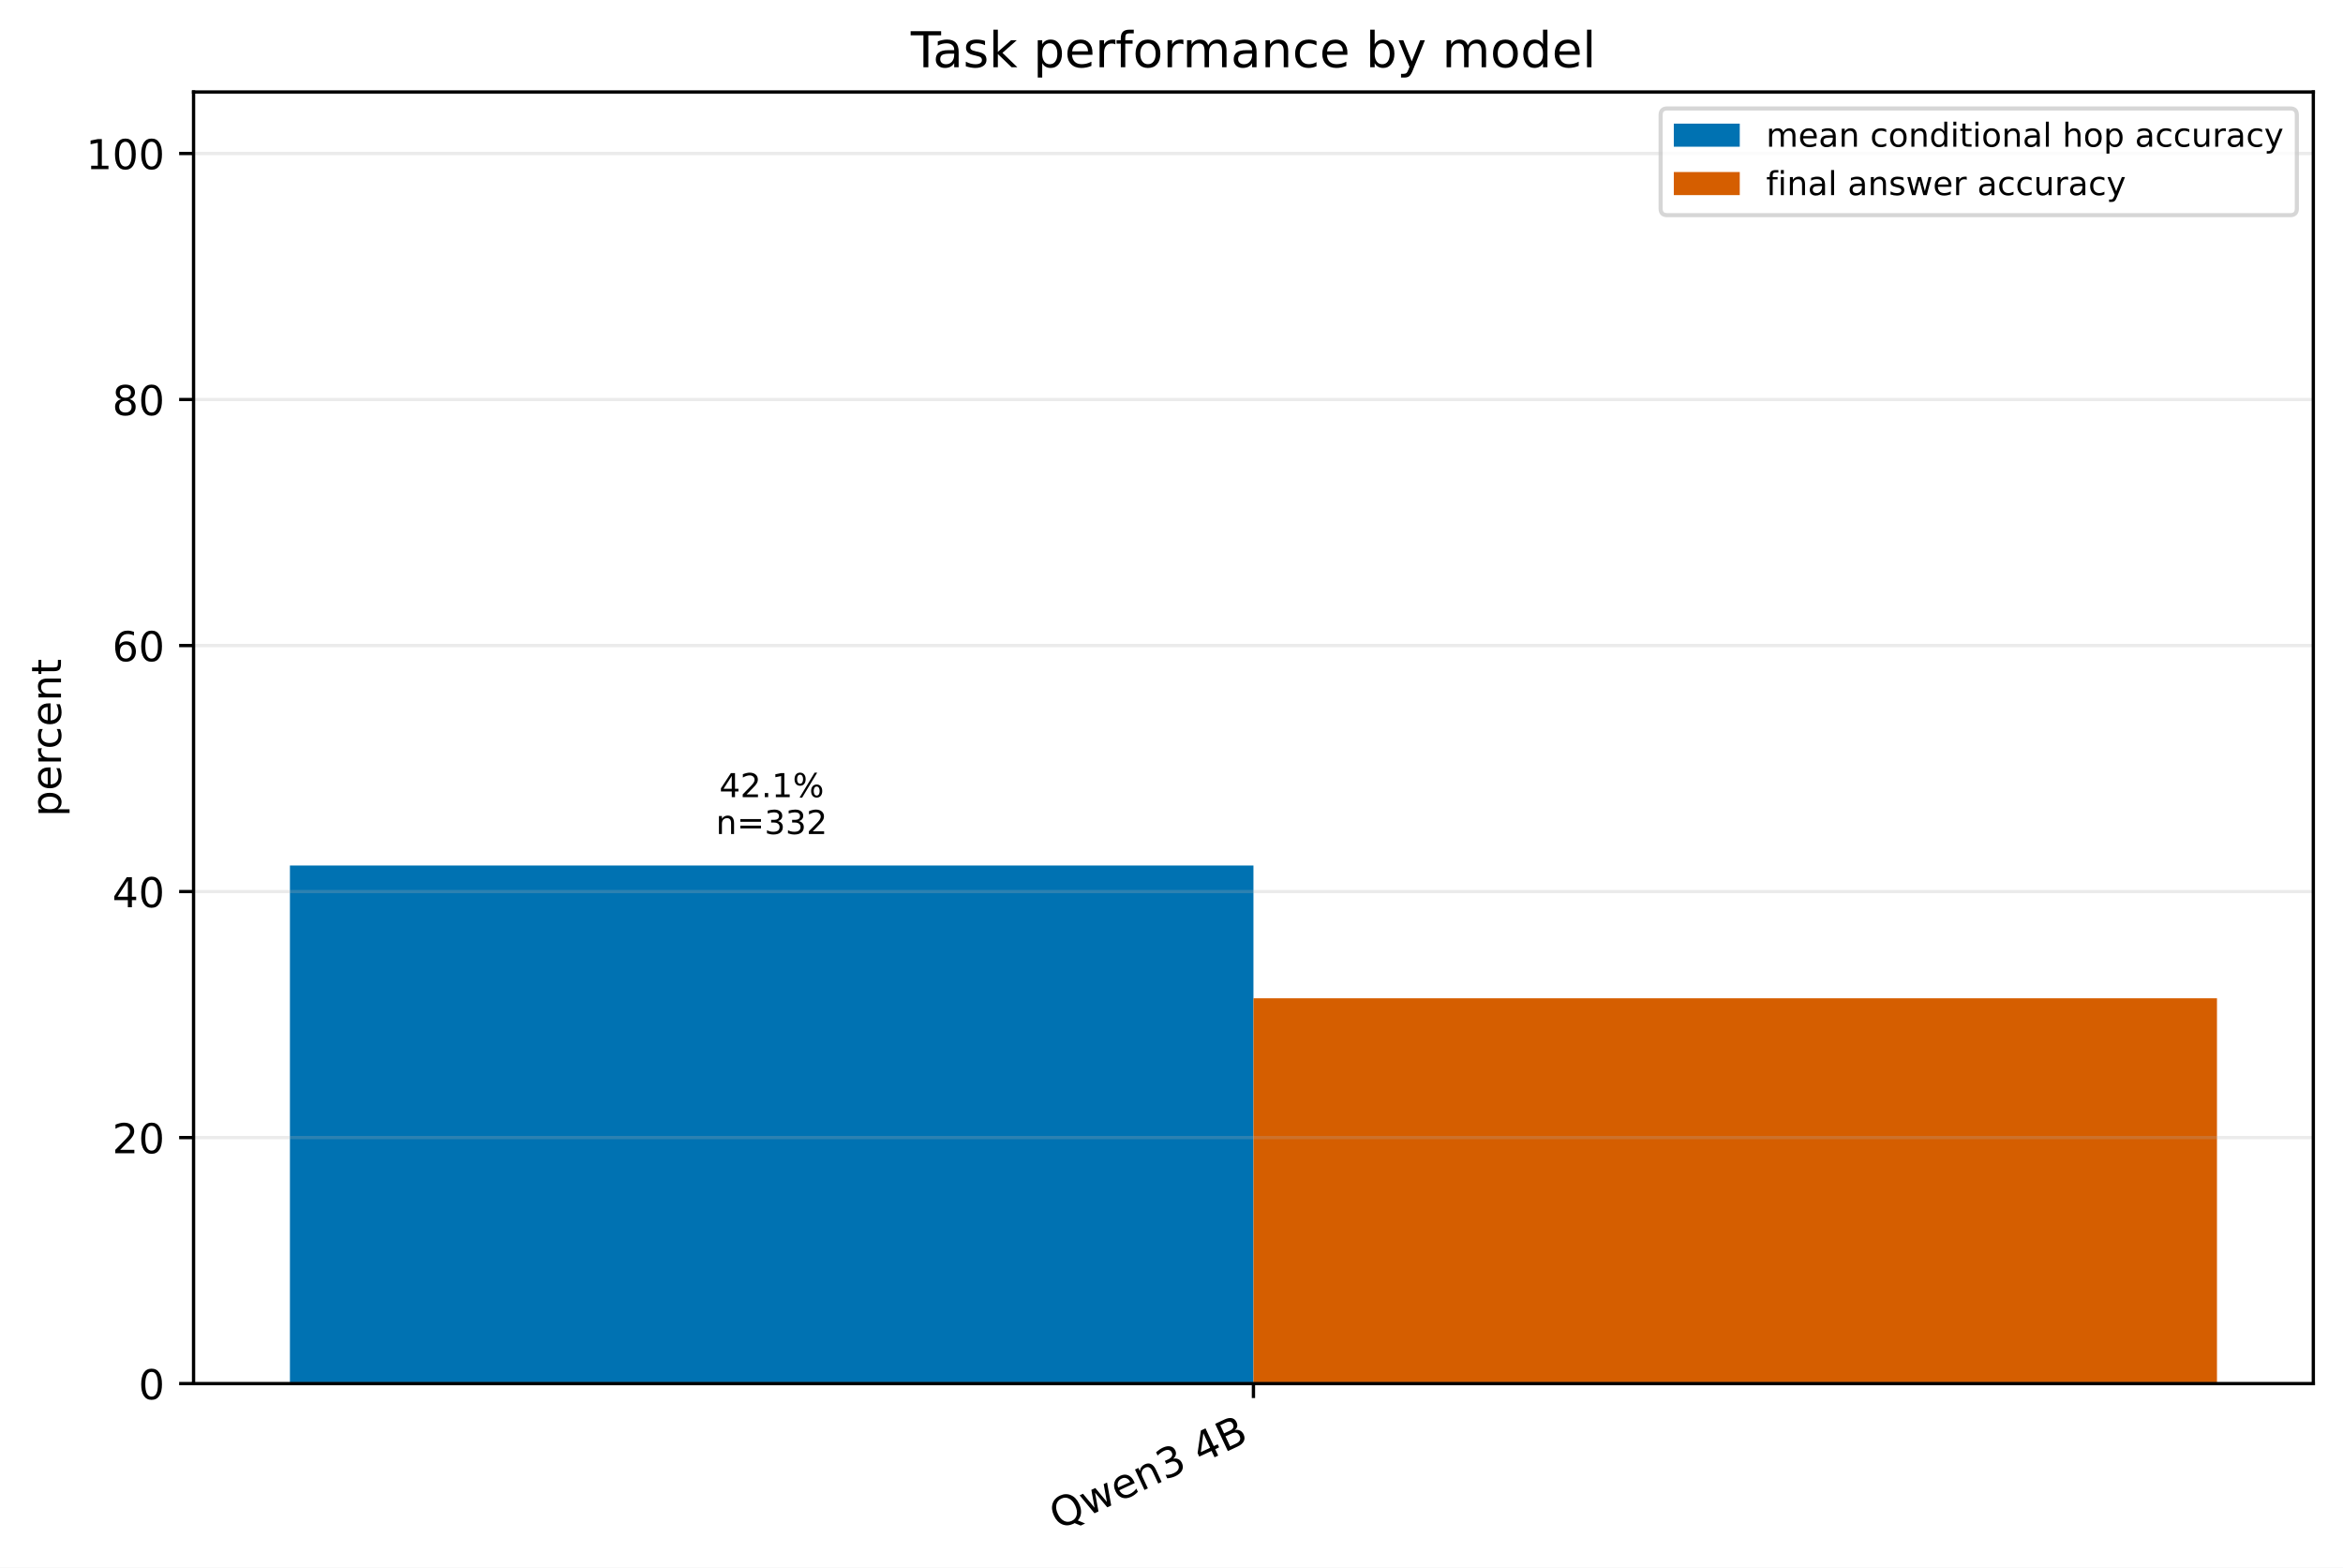
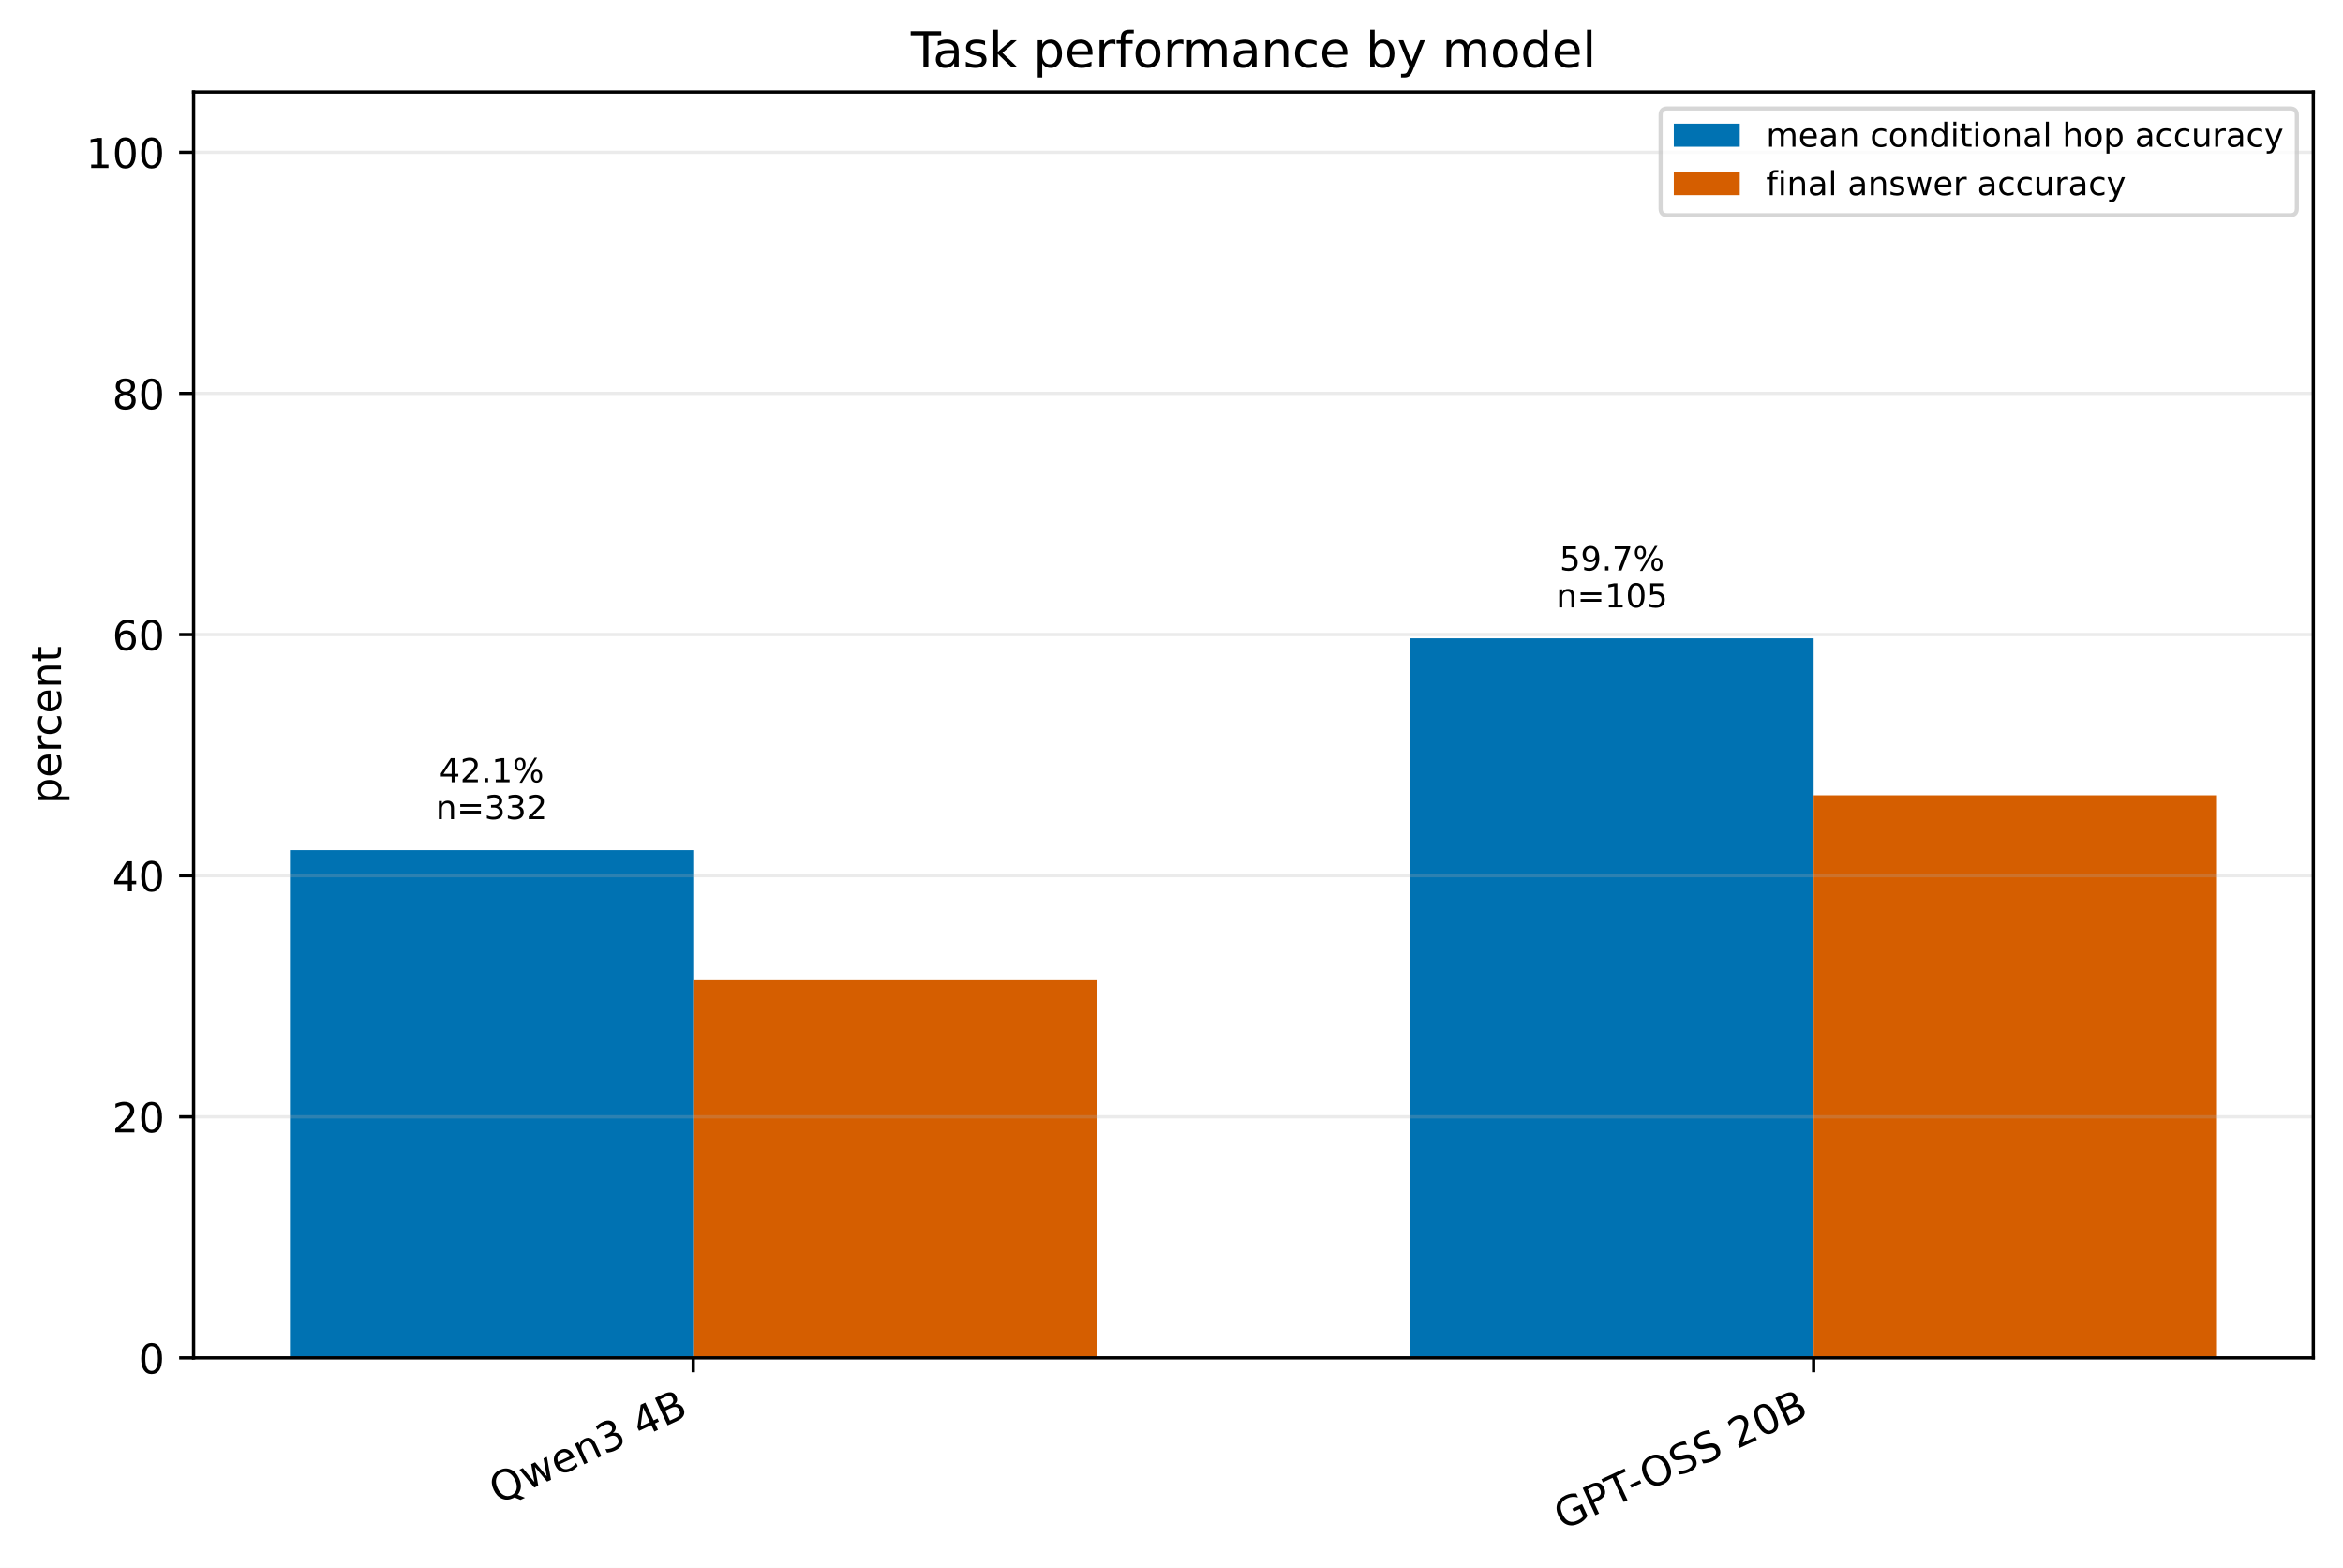
- <svg xmlns="http://www.w3.org/2000/svg" xmlns:xlink="http://www.w3.org/1999/xlink" width="568.496pt" height="380.352pt" viewBox="0 0 568.496 380.352" version="1.1">
+ <svg xmlns="http://www.w3.org/2000/svg" xmlns:xlink="http://www.w3.org/1999/xlink" width="568.496pt" height="380.405pt" viewBox="0 0 568.496 380.405" version="1.1">
  <defs>
    <style type="text/css">*{stroke-linejoin: round; stroke-linecap: butt}</style>
  </defs>
  <g id="figure_1">
    <g id="patch_1">
-       <path d="M 0 380.352 L 568.496 380.352 L 568.496 0 L 0 0 z " style="fill: #ffffff" />
+       <path d="M 0 380.405 L 568.496 380.405 L 568.496 0 L 0 0 z " style="fill: #ffffff" />
    </g>
    <g id="axes_1">
      <g id="patch_2">
-         <path d="M 46.966 335.698 L 561.296 335.698 L 561.296 22.318 L 46.966 22.318 z " style="fill: #ffffff" />
+         <path d="M 46.966 329.46 L 561.296 329.46 L 561.296 22.318 L 46.966 22.318 z " style="fill: #ffffff" />
      </g>
      <g id="patch_3">
-         <path d="M 70.344 335.698 L 304.131 335.698 L 304.131 209.995 L 70.344 209.995 z " clip-path="url(#p26abb37848)" style="fill: #0072b2" />
+         <path d="M 70.344 329.46 L 168.208 329.46 L 168.208 206.259 L 70.344 206.259 z " clip-path="url(#p0a9a7ec0e2)" style="fill: #0072b2" />
      </g>
      <g id="patch_4">
-         <path d="M 304.131 335.698 L 537.917 335.698 L 537.917 242.206 L 304.131 242.206 z " clip-path="url(#p26abb37848)" style="fill: #d55e00" />
+         <path d="M 342.189 329.46 L 440.053 329.46 L 440.053 154.879 L 342.189 154.879 z " clip-path="url(#p0a9a7ec0e2)" style="fill: #0072b2" />
+       </g>
+       <g id="patch_5">
+         <path d="M 168.208 329.46 L 266.072 329.46 L 266.072 237.829 L 168.208 237.829 z " clip-path="url(#p0a9a7ec0e2)" style="fill: #d55e00" />
+       </g>
+       <g id="patch_6">
+         <path d="M 440.053 329.46 L 537.917 329.46 L 537.917 192.953 L 440.053 192.953 z " clip-path="url(#p0a9a7ec0e2)" style="fill: #d55e00" />
      </g>
      <g id="matplotlib.axis_1">
        <g id="xtick_1">
          <g id="line2d_1">
            <defs>
-               <path id="m33ae399b8d" d="M 0 0 L 0 3.5 " style="stroke: #000000; stroke-width: 0.8" />
+               <path id="mbbe830b455" d="M 0 0 L 0 3.5 " style="stroke: #000000; stroke-width: 0.8" />
            </defs>
            <g>
-               <use xlink:href="#m33ae399b8d" x="304.131" y="335.698" style="stroke: #000000; stroke-width: 0.8" />
+               <use xlink:href="#mbbe830b455" x="168.208" y="329.46" style="stroke: #000000; stroke-width: 0.8" />
            </g>
          </g>
          <g id="text_1">
-             <g transform="translate(256.7539 371.2671) rotate(-25) scale(0.1 -0.1)">
+             <g transform="translate(120.8316 365.0293) rotate(-25) scale(0.1 -0.1)">
              <defs>
                <path id="DejaVuSans-51" d="M 2522 4238 Q 1834 4238 1429 3725 Q 1025 3213 1025 2328 Q 1025 1447 1429 934 Q 1834 422 2522 422 Q 3209 422 3611 934 Q 4013 1447 4013 2328 Q 4013 3213 3611 3725 Q 3209 4238 2522 4238 z M 3406 84 L 4238 -825 L 3475 -825 L 2784 -78 Q 2681 -84 2626 -87 Q 2572 -91 2522 -91 Q 1538 -91 948 567 Q 359 1225 359 2328 Q 359 3434 948 4092 Q 1538 4750 2522 4750 Q 3503 4750 4090 4092 Q 4678 3434 4678 2328 Q 4678 1516 4351 937 Q 4025 359 3406 84 z " transform="scale(0.015625)" />
                <path id="DejaVuSans-77" d="M 269 3500 L 844 3500 L 1563 769 L 2278 3500 L 2956 3500 L 3675 769 L 4391 3500 L 4966 3500 L 4050 0 L 3372 0 L 2619 2869 L 1863 0 L 1184 0 L 269 3500 z " transform="scale(0.015625)" />
                <path id="DejaVuSans-65" d="M 3597 1894 L 3597 1613 L 953 1613 Q 991 1019 1311 708 Q 1631 397 2203 397 Q 2534 397 2845 478 Q 3156 559 3463 722 L 3463 178 Q 3153 47 2828 -22 Q 2503 -91 2169 -91 Q 1331 -91 842 396 Q 353 884 353 1716 Q 353 2575 817 3079 Q 1281 3584 2069 3584 Q 2775 3584 3186 3129 Q 3597 2675 3597 1894 z M 3022 2063 Q 3016 2534 2758 2815 Q 2500 3097 2075 3097 Q 1594 3097 1305 2825 Q 1016 2553 972 2059 L 3022 2063 z " transform="scale(0.015625)" />
                <path id="DejaVuSans-6e" d="M 3513 2113 L 3513 0 L 2938 0 L 2938 2094 Q 2938 2591 2744 2837 Q 2550 3084 2163 3084 Q 1697 3084 1428 2787 Q 1159 2491 1159 1978 L 1159 0 L 581 0 L 581 3500 L 1159 3500 L 1159 2956 Q 1366 3272 1645 3428 Q 1925 3584 2291 3584 Q 2894 3584 3203 3211 Q 3513 2838 3513 2113 z " transform="scale(0.015625)" />
                <path id="DejaVuSans-33" d="M 2597 2516 Q 3050 2419 3304 2112 Q 3559 1806 3559 1356 Q 3559 666 3084 287 Q 2609 -91 1734 -91 Q 1441 -91 1130 -33 Q 819 25 488 141 L 488 750 Q 750 597 1062 519 Q 1375 441 1716 441 Q 2309 441 2620 675 Q 2931 909 2931 1356 Q 2931 1769 2642 2001 Q 2353 2234 1838 2234 L 1294 2234 L 1294 2753 L 1863 2753 Q 2328 2753 2575 2939 Q 2822 3125 2822 3475 Q 2822 3834 2567 4026 Q 2313 4219 1838 4219 Q 1578 4219 1281 4162 Q 984 4106 628 3988 L 628 4550 Q 988 4650 1302 4700 Q 1616 4750 1894 4750 Q 2613 4750 3031 4423 Q 3450 4097 3450 3541 Q 3450 3153 3228 2886 Q 3006 2619 2597 2516 z " transform="scale(0.015625)" />
                <path id="DejaVuSans-20" transform="scale(0.015625)" />
                <path id="DejaVuSans-34" d="M 2419 4116 L 825 1625 L 2419 1625 L 2419 4116 z M 2253 4666 L 3047 4666 L 3047 1625 L 3713 1625 L 3713 1100 L 3047 1100 L 3047 0 L 2419 0 L 2419 1100 L 313 1100 L 313 1709 L 2253 4666 z " transform="scale(0.015625)" />
                <path id="DejaVuSans-42" d="M 1259 2228 L 1259 519 L 2272 519 Q 2781 519 3026 730 Q 3272 941 3272 1375 Q 3272 1813 3026 2020 Q 2781 2228 2272 2228 L 1259 2228 z M 1259 4147 L 1259 2741 L 2194 2741 Q 2656 2741 2882 2914 Q 3109 3088 3109 3444 Q 3109 3797 2882 3972 Q 2656 4147 2194 4147 L 1259 4147 z M 628 4666 L 2241 4666 Q 2963 4666 3353 4366 Q 3744 4066 3744 3513 Q 3744 3084 3544 2831 Q 3344 2578 2956 2516 Q 3422 2416 3680 2098 Q 3938 1781 3938 1306 Q 3938 681 3513 340 Q 3088 0 2303 0 L 628 0 L 628 4666 z " transform="scale(0.015625)" />
              </defs>
              <use xlink:href="#DejaVuSans-51" />
              <use xlink:href="#DejaVuSans-77" transform="translate(78.71094 0)" />
              <use xlink:href="#DejaVuSans-65" transform="translate(160.498 0)" />
              <use xlink:href="#DejaVuSans-6e" transform="translate(222.0215 0)" />
              <use xlink:href="#DejaVuSans-33" transform="translate(285.4004 0)" />
              <use xlink:href="#DejaVuSans-20" transform="translate(349.0234 0)" />
              <use xlink:href="#DejaVuSans-34" transform="translate(380.8105 0)" />
              <use xlink:href="#DejaVuSans-42" transform="translate(444.4336 0)" />
            </g>
          </g>
        </g>
+         <g id="xtick_2">
+           <g id="line2d_2">
+             <g>
+               <use xlink:href="#mbbe830b455" x="440.053" y="329.46" style="stroke: #000000; stroke-width: 0.8" />
+             </g>
+           </g>
+           <g id="text_2">
+             <g transform="translate(379.1864 371.3197) rotate(-25) scale(0.1 -0.1)">
+               <defs>
+                 <path id="DejaVuSans-47" d="M 3809 666 L 3809 1919 L 2778 1919 L 2778 2438 L 4434 2438 L 4434 434 Q 4069 175 3628 42 Q 3188 -91 2688 -91 Q 1594 -91 976 548 Q 359 1188 359 2328 Q 359 3472 976 4111 Q 1594 4750 2688 4750 Q 3144 4750 3555 4637 Q 3966 4525 4313 4306 L 4313 3634 Q 3963 3931 3569 4081 Q 3175 4231 2741 4231 Q 1884 4231 1454 3753 Q 1025 3275 1025 2328 Q 1025 1384 1454 906 Q 1884 428 2741 428 Q 3075 428 3337 486 Q 3600 544 3809 666 z " transform="scale(0.015625)" />
+                 <path id="DejaVuSans-50" d="M 1259 4147 L 1259 2394 L 2053 2394 Q 2494 2394 2734 2622 Q 2975 2850 2975 3272 Q 2975 3691 2734 3919 Q 2494 4147 2053 4147 L 1259 4147 z M 628 4666 L 2053 4666 Q 2838 4666 3239 4311 Q 3641 3956 3641 3272 Q 3641 2581 3239 2228 Q 2838 1875 2053 1875 L 1259 1875 L 1259 0 L 628 0 L 628 4666 z " transform="scale(0.015625)" />
+                 <path id="DejaVuSans-54" d="M -19 4666 L 3928 4666 L 3928 4134 L 2272 4134 L 2272 0 L 1638 0 L 1638 4134 L -19 4134 L -19 4666 z " transform="scale(0.015625)" />
+                 <path id="DejaVuSans-2d" d="M 313 2009 L 1997 2009 L 1997 1497 L 313 1497 L 313 2009 z " transform="scale(0.015625)" />
+                 <path id="DejaVuSans-4f" d="M 2522 4238 Q 1834 4238 1429 3725 Q 1025 3213 1025 2328 Q 1025 1447 1429 934 Q 1834 422 2522 422 Q 3209 422 3611 934 Q 4013 1447 4013 2328 Q 4013 3213 3611 3725 Q 3209 4238 2522 4238 z M 2522 4750 Q 3503 4750 4090 4092 Q 4678 3434 4678 2328 Q 4678 1225 4090 567 Q 3503 -91 2522 -91 Q 1538 -91 948 565 Q 359 1222 359 2328 Q 359 3434 948 4092 Q 1538 4750 2522 4750 z " transform="scale(0.015625)" />
+                 <path id="DejaVuSans-53" d="M 3425 4513 L 3425 3897 Q 3066 4069 2747 4153 Q 2428 4238 2131 4238 Q 1616 4238 1336 4038 Q 1056 3838 1056 3469 Q 1056 3159 1242 3001 Q 1428 2844 1947 2747 L 2328 2669 Q 3034 2534 3370 2195 Q 3706 1856 3706 1288 Q 3706 609 3251 259 Q 2797 -91 1919 -91 Q 1588 -91 1214 -16 Q 841 59 441 206 L 441 856 Q 825 641 1194 531 Q 1563 422 1919 422 Q 2459 422 2753 634 Q 3047 847 3047 1241 Q 3047 1584 2836 1778 Q 2625 1972 2144 2069 L 1759 2144 Q 1053 2284 737 2584 Q 422 2884 422 3419 Q 422 4038 858 4394 Q 1294 4750 2059 4750 Q 2388 4750 2728 4690 Q 3069 4631 3425 4513 z " transform="scale(0.015625)" />
+                 <path id="DejaVuSans-32" d="M 1228 531 L 3431 531 L 3431 0 L 469 0 L 469 531 Q 828 903 1448 1529 Q 2069 2156 2228 2338 Q 2531 2678 2651 2914 Q 2772 3150 2772 3378 Q 2772 3750 2511 3984 Q 2250 4219 1831 4219 Q 1534 4219 1204 4116 Q 875 4013 500 3803 L 500 4441 Q 881 4594 1212 4672 Q 1544 4750 1819 4750 Q 2544 4750 2975 4387 Q 3406 4025 3406 3419 Q 3406 3131 3298 2873 Q 3191 2616 2906 2266 Q 2828 2175 2409 1742 Q 1991 1309 1228 531 z " transform="scale(0.015625)" />
+                 <path id="DejaVuSans-30" d="M 2034 4250 Q 1547 4250 1301 3770 Q 1056 3291 1056 2328 Q 1056 1369 1301 889 Q 1547 409 2034 409 Q 2525 409 2770 889 Q 3016 1369 3016 2328 Q 3016 3291 2770 3770 Q 2525 4250 2034 4250 z M 2034 4750 Q 2819 4750 3233 4129 Q 3647 3509 3647 2328 Q 3647 1150 3233 529 Q 2819 -91 2034 -91 Q 1250 -91 836 529 Q 422 1150 422 2328 Q 422 3509 836 4129 Q 1250 4750 2034 4750 z " transform="scale(0.015625)" />
+               </defs>
+               <use xlink:href="#DejaVuSans-47" />
+               <use xlink:href="#DejaVuSans-50" transform="translate(77.49023 0)" />
+               <use xlink:href="#DejaVuSans-54" transform="translate(137.793 0)" />
+               <use xlink:href="#DejaVuSans-2d" transform="translate(189.752 0)" />
+               <use xlink:href="#DejaVuSans-4f" transform="translate(228.5859 0)" />
+               <use xlink:href="#DejaVuSans-53" transform="translate(307.2969 0)" />
+               <use xlink:href="#DejaVuSans-53" transform="translate(370.7734 0)" />
+               <use xlink:href="#DejaVuSans-20" transform="translate(434.25 0)" />
+               <use xlink:href="#DejaVuSans-32" transform="translate(466.0371 0)" />
+               <use xlink:href="#DejaVuSans-30" transform="translate(529.6602 0)" />
+               <use xlink:href="#DejaVuSans-42" transform="translate(593.2832 0)" />
+             </g>
+           </g>
+         </g>
      </g>
      <g id="matplotlib.axis_2">
        <g id="ytick_1">
-           <g id="line2d_2">
-             <path d="M 46.966 335.698 L 561.296 335.698 " clip-path="url(#p26abb37848)" style="fill: none; stroke: #b0b0b0; stroke-opacity: 0.25; stroke-width: 0.8; stroke-linecap: square" />
-           </g>
          <g id="line2d_3">
+             <path d="M 46.966 329.46 L 561.296 329.46 " clip-path="url(#p0a9a7ec0e2)" style="fill: none; stroke: #b0b0b0; stroke-opacity: 0.25; stroke-width: 0.8; stroke-linecap: square" />
+           </g>
+           <g id="line2d_4">
            <defs>
-               <path id="mbc0a4aa71d" d="M 0 0 L -3.5 0 " style="stroke: #000000; stroke-width: 0.8" />
+               <path id="md7a318320f" d="M 0 0 L -3.5 0 " style="stroke: #000000; stroke-width: 0.8" />
            </defs>
            <g>
-               <use xlink:href="#mbc0a4aa71d" x="46.966" y="335.698" style="stroke: #000000; stroke-width: 0.8" />
-             </g>
-           </g>
-           <g id="text_2">
-             <g transform="translate(33.60312 339.4975) scale(0.1 -0.1)">
-               <defs>
-                 <path id="DejaVuSans-30" d="M 2034 4250 Q 1547 4250 1301 3770 Q 1056 3291 1056 2328 Q 1056 1369 1301 889 Q 1547 409 2034 409 Q 2525 409 2770 889 Q 3016 1369 3016 2328 Q 3016 3291 2770 3770 Q 2525 4250 2034 4250 z M 2034 4750 Q 2819 4750 3233 4129 Q 3647 3509 3647 2328 Q 3647 1150 3233 529 Q 2819 -91 2034 -91 Q 1250 -91 836 529 Q 422 1150 422 2328 Q 422 3509 836 4129 Q 1250 4750 2034 4750 z " transform="scale(0.015625)" />
-               </defs>
+               <use xlink:href="#md7a318320f" x="46.966" y="329.46" style="stroke: #000000; stroke-width: 0.8" />
+             </g>
+           </g>
+           <g id="text_3">
+             <g transform="translate(33.60312 333.2597) scale(0.1 -0.1)">
              <use xlink:href="#DejaVuSans-30" />
            </g>
          </g>
        </g>
        <g id="ytick_2">
-           <g id="line2d_4">
-             <path d="M 46.966 276.007 L 561.296 276.007 " clip-path="url(#p26abb37848)" style="fill: none; stroke: #b0b0b0; stroke-opacity: 0.25; stroke-width: 0.8; stroke-linecap: square" />
-           </g>
          <g id="line2d_5">
-             <g>
-               <use xlink:href="#mbc0a4aa71d" x="46.966" y="276.007" style="stroke: #000000; stroke-width: 0.8" />
-             </g>
-           </g>
-           <g id="text_3">
-             <g transform="translate(27.24063 279.8061) scale(0.1 -0.1)">
-               <defs>
-                 <path id="DejaVuSans-32" d="M 1228 531 L 3431 531 L 3431 0 L 469 0 L 469 531 Q 828 903 1448 1529 Q 2069 2156 2228 2338 Q 2531 2678 2651 2914 Q 2772 3150 2772 3378 Q 2772 3750 2511 3984 Q 2250 4219 1831 4219 Q 1534 4219 1204 4116 Q 875 4013 500 3803 L 500 4441 Q 881 4594 1212 4672 Q 1544 4750 1819 4750 Q 2544 4750 2975 4387 Q 3406 4025 3406 3419 Q 3406 3131 3298 2873 Q 3191 2616 2906 2266 Q 2828 2175 2409 1742 Q 1991 1309 1228 531 z " transform="scale(0.015625)" />
-               </defs>
+             <path d="M 46.966 270.957 L 561.296 270.957 " clip-path="url(#p0a9a7ec0e2)" style="fill: none; stroke: #b0b0b0; stroke-opacity: 0.25; stroke-width: 0.8; stroke-linecap: square" />
+           </g>
+           <g id="line2d_6">
+             <g>
+               <use xlink:href="#md7a318320f" x="46.966" y="270.957" style="stroke: #000000; stroke-width: 0.8" />
+             </g>
+           </g>
+           <g id="text_4">
+             <g transform="translate(27.24063 274.7564) scale(0.1 -0.1)">
              <use xlink:href="#DejaVuSans-32" />
              <use xlink:href="#DejaVuSans-30" transform="translate(63.62305 0)" />
            </g>
          </g>
        </g>
        <g id="ytick_3">
-           <g id="line2d_6">
-             <path d="M 46.966 216.315 L 561.296 216.315 " clip-path="url(#p26abb37848)" style="fill: none; stroke: #b0b0b0; stroke-opacity: 0.25; stroke-width: 0.8; stroke-linecap: square" />
-           </g>
          <g id="line2d_7">
-             <g>
-               <use xlink:href="#mbc0a4aa71d" x="46.966" y="216.315" style="stroke: #000000; stroke-width: 0.8" />
-             </g>
-           </g>
-           <g id="text_4">
-             <g transform="translate(27.24063 220.1146) scale(0.1 -0.1)">
+             <path d="M 46.966 212.454 L 561.296 212.454 " clip-path="url(#p0a9a7ec0e2)" style="fill: none; stroke: #b0b0b0; stroke-opacity: 0.25; stroke-width: 0.8; stroke-linecap: square" />
+           </g>
+           <g id="line2d_8">
+             <g>
+               <use xlink:href="#md7a318320f" x="46.966" y="212.454" style="stroke: #000000; stroke-width: 0.8" />
+             </g>
+           </g>
+           <g id="text_5">
+             <g transform="translate(27.24063 216.2531) scale(0.1 -0.1)">
              <use xlink:href="#DejaVuSans-34" />
              <use xlink:href="#DejaVuSans-30" transform="translate(63.62305 0)" />
            </g>
          </g>
        </g>
        <g id="ytick_4">
-           <g id="line2d_8">
-             <path d="M 46.966 156.624 L 561.296 156.624 " clip-path="url(#p26abb37848)" style="fill: none; stroke: #b0b0b0; stroke-opacity: 0.25; stroke-width: 0.8; stroke-linecap: square" />
-           </g>
          <g id="line2d_9">
-             <g>
-               <use xlink:href="#mbc0a4aa71d" x="46.966" y="156.624" style="stroke: #000000; stroke-width: 0.8" />
-             </g>
-           </g>
-           <g id="text_5">
-             <g transform="translate(27.24063 160.4231) scale(0.1 -0.1)">
+             <path d="M 46.966 153.951 L 561.296 153.951 " clip-path="url(#p0a9a7ec0e2)" style="fill: none; stroke: #b0b0b0; stroke-opacity: 0.25; stroke-width: 0.8; stroke-linecap: square" />
+           </g>
+           <g id="line2d_10">
+             <g>
+               <use xlink:href="#md7a318320f" x="46.966" y="153.951" style="stroke: #000000; stroke-width: 0.8" />
+             </g>
+           </g>
+           <g id="text_6">
+             <g transform="translate(27.24063 157.7498) scale(0.1 -0.1)">
              <defs>
                <path id="DejaVuSans-36" d="M 2113 2584 Q 1688 2584 1439 2293 Q 1191 2003 1191 1497 Q 1191 994 1439 701 Q 1688 409 2113 409 Q 2538 409 2786 701 Q 3034 994 3034 1497 Q 3034 2003 2786 2293 Q 2538 2584 2113 2584 z M 3366 4563 L 3366 3988 Q 3128 4100 2886 4159 Q 2644 4219 2406 4219 Q 1781 4219 1451 3797 Q 1122 3375 1075 2522 Q 1259 2794 1537 2939 Q 1816 3084 2150 3084 Q 2853 3084 3261 2657 Q 3669 2231 3669 1497 Q 3669 778 3244 343 Q 2819 -91 2113 -91 Q 1303 -91 875 529 Q 447 1150 447 2328 Q 447 3434 972 4092 Q 1497 4750 2381 4750 Q 2619 4750 2861 4703 Q 3103 4656 3366 4563 z " transform="scale(0.015625)" />
              </defs>
              <use xlink:href="#DejaVuSans-36" />
              <use xlink:href="#DejaVuSans-30" transform="translate(63.62305 0)" />
            </g>
          </g>
        </g>
        <g id="ytick_5">
-           <g id="line2d_10">
-             <path d="M 46.966 96.932 L 561.296 96.932 " clip-path="url(#p26abb37848)" style="fill: none; stroke: #b0b0b0; stroke-opacity: 0.25; stroke-width: 0.8; stroke-linecap: square" />
-           </g>
          <g id="line2d_11">
-             <g>
-               <use xlink:href="#mbc0a4aa71d" x="46.966" y="96.932" style="stroke: #000000; stroke-width: 0.8" />
-             </g>
-           </g>
-           <g id="text_6">
-             <g transform="translate(27.24063 100.7317) scale(0.1 -0.1)">
+             <path d="M 46.966 95.447 L 561.296 95.447 " clip-path="url(#p0a9a7ec0e2)" style="fill: none; stroke: #b0b0b0; stroke-opacity: 0.25; stroke-width: 0.8; stroke-linecap: square" />
+           </g>
+           <g id="line2d_12">
+             <g>
+               <use xlink:href="#md7a318320f" x="46.966" y="95.447" style="stroke: #000000; stroke-width: 0.8" />
+             </g>
+           </g>
+           <g id="text_7">
+             <g transform="translate(27.24063 99.24647) scale(0.1 -0.1)">
              <defs>
                <path id="DejaVuSans-38" d="M 2034 2216 Q 1584 2216 1326 1975 Q 1069 1734 1069 1313 Q 1069 891 1326 650 Q 1584 409 2034 409 Q 2484 409 2743 651 Q 3003 894 3003 1313 Q 3003 1734 2745 1975 Q 2488 2216 2034 2216 z M 1403 2484 Q 997 2584 770 2862 Q 544 3141 544 3541 Q 544 4100 942 4425 Q 1341 4750 2034 4750 Q 2731 4750 3128 4425 Q 3525 4100 3525 3541 Q 3525 3141 3298 2862 Q 3072 2584 2669 2484 Q 3125 2378 3379 2068 Q 3634 1759 3634 1313 Q 3634 634 3220 271 Q 2806 -91 2034 -91 Q 1263 -91 848 271 Q 434 634 434 1313 Q 434 1759 690 2068 Q 947 2378 1403 2484 z M 1172 3481 Q 1172 3119 1398 2916 Q 1625 2713 2034 2713 Q 2441 2713 2670 2916 Q 2900 3119 2900 3481 Q 2900 3844 2670 4047 Q 2441 4250 2034 4250 Q 1625 4250 1398 4047 Q 1172 3844 1172 3481 z " transform="scale(0.015625)" />
              </defs>
              <use xlink:href="#DejaVuSans-38" />
              <use xlink:href="#DejaVuSans-30" transform="translate(63.62305 0)" />
            </g>
          </g>
        </g>
        <g id="ytick_6">
-           <g id="line2d_12">
-             <path d="M 46.966 37.241 L 561.296 37.241 " clip-path="url(#p26abb37848)" style="fill: none; stroke: #b0b0b0; stroke-opacity: 0.25; stroke-width: 0.8; stroke-linecap: square" />
-           </g>
          <g id="line2d_13">
-             <g>
-               <use xlink:href="#mbc0a4aa71d" x="46.966" y="37.241" style="stroke: #000000; stroke-width: 0.8" />
-             </g>
-           </g>
-           <g id="text_7">
-             <g transform="translate(20.87813 41.04021) scale(0.1 -0.1)">
+             <path d="M 46.966 36.944 L 561.296 36.944 " clip-path="url(#p0a9a7ec0e2)" style="fill: none; stroke: #b0b0b0; stroke-opacity: 0.25; stroke-width: 0.8; stroke-linecap: square" />
+           </g>
+           <g id="line2d_14">
+             <g>
+               <use xlink:href="#md7a318320f" x="46.966" y="36.944" style="stroke: #000000; stroke-width: 0.8" />
+             </g>
+           </g>
+           <g id="text_8">
+             <g transform="translate(20.87813 40.74317) scale(0.1 -0.1)">
              <defs>
                <path id="DejaVuSans-31" d="M 794 531 L 1825 531 L 1825 4091 L 703 3866 L 703 4441 L 1819 4666 L 2450 4666 L 2450 531 L 3481 531 L 3481 0 L 794 0 L 794 531 z " transform="scale(0.015625)" />
              </defs>
              <use xlink:href="#DejaVuSans-31" />
              <use xlink:href="#DejaVuSans-30" transform="translate(63.62305 0)" />
              <use xlink:href="#DejaVuSans-30" transform="translate(127.2461 0)" />
            </g>
          </g>
        </g>
-         <g id="text_8">
-           <g transform="translate(14.79844 198.1566) rotate(-90) scale(0.1 -0.1)">
+         <g id="text_9">
+           <g transform="translate(14.79844 195.0377) rotate(-90) scale(0.1 -0.1)">
            <defs>
              <path id="DejaVuSans-70" d="M 1159 525 L 1159 -1331 L 581 -1331 L 581 3500 L 1159 3500 L 1159 2969 Q 1341 3281 1617 3432 Q 1894 3584 2278 3584 Q 2916 3584 3314 3078 Q 3713 2572 3713 1747 Q 3713 922 3314 415 Q 2916 -91 2278 -91 Q 1894 -91 1617 61 Q 1341 213 1159 525 z M 3116 1747 Q 3116 2381 2855 2742 Q 2594 3103 2138 3103 Q 1681 3103 1420 2742 Q 1159 2381 1159 1747 Q 1159 1113 1420 752 Q 1681 391 2138 391 Q 2594 391 2855 752 Q 3116 1113 3116 1747 z " transform="scale(0.015625)" />
              <path id="DejaVuSans-72" d="M 2631 2963 Q 2534 3019 2420 3045 Q 2306 3072 2169 3072 Q 1681 3072 1420 2755 Q 1159 2438 1159 1844 L 1159 0 L 581 0 L 581 3500 L 1159 3500 L 1159 2956 Q 1341 3275 1631 3429 Q 1922 3584 2338 3584 Q 2397 3584 2469 3576 Q 2541 3569 2628 3553 L 2631 2963 z " transform="scale(0.015625)" />
              <path id="DejaVuSans-63" d="M 3122 3366 L 3122 2828 Q 2878 2963 2633 3030 Q 2388 3097 2138 3097 Q 1578 3097 1268 2742 Q 959 2388 959 1747 Q 959 1106 1268 751 Q 1578 397 2138 397 Q 2388 397 2633 464 Q 2878 531 3122 666 L 3122 134 Q 2881 22 2623 -34 Q 2366 -91 2075 -91 Q 1284 -91 818 406 Q 353 903 353 1747 Q 353 2603 823 3093 Q 1294 3584 2113 3584 Q 2378 3584 2631 3529 Q 2884 3475 3122 3366 z " transform="scale(0.015625)" />
              <path id="DejaVuSans-74" d="M 1172 4494 L 1172 3500 L 2356 3500 L 2356 3053 L 1172 3053 L 1172 1153 Q 1172 725 1289 603 Q 1406 481 1766 481 L 2356 481 L 2356 0 L 1766 0 Q 1100 0 847 248 Q 594 497 594 1153 L 594 3053 L 172 3053 L 172 3500 L 594 3500 L 594 4494 L 1172 4494 z " transform="scale(0.015625)" />
            </defs>
            <use xlink:href="#DejaVuSans-70" />
            <use xlink:href="#DejaVuSans-65" transform="translate(63.47656 0)" />
            <use xlink:href="#DejaVuSans-72" transform="translate(125 0)" />
            <use xlink:href="#DejaVuSans-63" transform="translate(163.8633 0)" />
            <use xlink:href="#DejaVuSans-65" transform="translate(218.8438 0)" />
            <use xlink:href="#DejaVuSans-6e" transform="translate(280.3672 0)" />
            <use xlink:href="#DejaVuSans-74" transform="translate(343.7461 0)" />
          </g>
        </g>
      </g>
-       <g id="patch_5">
-         <path d="M 46.966 335.698 L 46.966 22.318 " style="fill: none; stroke: #000000; stroke-width: 0.8; stroke-linejoin: miter; stroke-linecap: square" />
-       </g>
-       <g id="patch_6">
-         <path d="M 561.296 335.698 L 561.296 22.318 " style="fill: none; stroke: #000000; stroke-width: 0.8; stroke-linejoin: miter; stroke-linecap: square" />
-       </g>
      <g id="patch_7">
-         <path d="M 46.966 335.698 L 561.296 335.698 " style="fill: none; stroke: #000000; stroke-width: 0.8; stroke-linejoin: miter; stroke-linecap: square" />
+         <path d="M 46.966 329.46 L 46.966 22.318 " style="fill: none; stroke: #000000; stroke-width: 0.8; stroke-linejoin: miter; stroke-linecap: square" />
      </g>
      <g id="patch_8">
+         <path d="M 561.296 329.46 L 561.296 22.318 " style="fill: none; stroke: #000000; stroke-width: 0.8; stroke-linejoin: miter; stroke-linecap: square" />
+       </g>
+       <g id="patch_9">
+         <path d="M 46.966 329.46 L 561.296 329.46 " style="fill: none; stroke: #000000; stroke-width: 0.8; stroke-linejoin: miter; stroke-linecap: square" />
+       </g>
+       <g id="patch_10">
        <path d="M 46.966 22.318 L 561.296 22.318 " style="fill: none; stroke: #000000; stroke-width: 0.8; stroke-linejoin: miter; stroke-linecap: square" />
      </g>
-       <g id="text_9">
-         <g transform="translate(174.5306 193.4036) scale(0.08 -0.08)">
+       <g id="text_10">
+         <g transform="translate(106.5694 189.7867) scale(0.08 -0.08)">
          <defs>
            <path id="DejaVuSans-2e" d="M 684 794 L 1344 794 L 1344 0 L 684 0 L 684 794 z " transform="scale(0.015625)" />
            <path id="DejaVuSans-25" d="M 4653 2053 Q 4381 2053 4226 1822 Q 4072 1591 4072 1178 Q 4072 772 4226 539 Q 4381 306 4653 306 Q 4919 306 5073 539 Q 5228 772 5228 1178 Q 5228 1588 5073 1820 Q 4919 2053 4653 2053 z M 4653 2450 Q 5147 2450 5437 2106 Q 5728 1763 5728 1178 Q 5728 594 5436 251 Q 5144 -91 4653 -91 Q 4153 -91 3862 251 Q 3572 594 3572 1178 Q 3572 1766 3864 2108 Q 4156 2450 4653 2450 z M 1428 4353 Q 1159 4353 1004 4120 Q 850 3888 850 3481 Q 850 3069 1003 2837 Q 1156 2606 1428 2606 Q 1700 2606 1854 2837 Q 2009 3069 2009 3481 Q 2009 3884 1853 4118 Q 1697 4353 1428 4353 z M 4250 4750 L 4750 4750 L 1831 -91 L 1331 -91 L 4250 4750 z M 1428 4750 Q 1922 4750 2215 4408 Q 2509 4066 2509 3481 Q 2509 2891 2217 2550 Q 1925 2209 1428 2209 Q 931 2209 642 2551 Q 353 2894 353 3481 Q 353 4063 643 4406 Q 934 4750 1428 4750 z " transform="scale(0.015625)" />
          </defs>
          <use xlink:href="#DejaVuSans-34" />
          <use xlink:href="#DejaVuSans-32" transform="translate(63.62305 0)" />
          <use xlink:href="#DejaVuSans-2e" transform="translate(127.2461 0)" />
          <use xlink:href="#DejaVuSans-31" transform="translate(159.0332 0)" />
          <use xlink:href="#DejaVuSans-25" transform="translate(222.6562 0)" />
        </g>
-         <g transform="translate(173.7156 202.3619) scale(0.08 -0.08)">
+         <g transform="translate(105.7544 198.745) scale(0.08 -0.08)">
          <defs>
            <path id="DejaVuSans-3d" d="M 678 2906 L 4684 2906 L 4684 2381 L 678 2381 L 678 2906 z M 678 1631 L 4684 1631 L 4684 1100 L 678 1100 L 678 1631 z " transform="scale(0.015625)" />
          </defs>
          <use xlink:href="#DejaVuSans-6e" />
          <use xlink:href="#DejaVuSans-3d" transform="translate(63.37891 0)" />
          <use xlink:href="#DejaVuSans-33" transform="translate(147.168 0)" />
          <use xlink:href="#DejaVuSans-33" transform="translate(210.791 0)" />
          <use xlink:href="#DejaVuSans-32" transform="translate(274.4141 0)" />
        </g>
      </g>
-       <g id="text_10">
+       <g id="text_11">
+         <g transform="translate(378.414 138.4068) scale(0.08 -0.08)">
+           <defs>
+             <path id="DejaVuSans-35" d="M 691 4666 L 3169 4666 L 3169 4134 L 1269 4134 L 1269 2991 Q 1406 3038 1543 3061 Q 1681 3084 1819 3084 Q 2600 3084 3056 2656 Q 3513 2228 3513 1497 Q 3513 744 3044 326 Q 2575 -91 1722 -91 Q 1428 -91 1123 -41 Q 819 9 494 109 L 494 744 Q 775 591 1075 516 Q 1375 441 1709 441 Q 2250 441 2565 725 Q 2881 1009 2881 1497 Q 2881 1984 2565 2268 Q 2250 2553 1709 2553 Q 1456 2553 1204 2497 Q 953 2441 691 2322 L 691 4666 z " transform="scale(0.015625)" />
+             <path id="DejaVuSans-39" d="M 703 97 L 703 672 Q 941 559 1184 500 Q 1428 441 1663 441 Q 2288 441 2617 861 Q 2947 1281 2994 2138 Q 2813 1869 2534 1725 Q 2256 1581 1919 1581 Q 1219 1581 811 2004 Q 403 2428 403 3163 Q 403 3881 828 4315 Q 1253 4750 1959 4750 Q 2769 4750 3195 4129 Q 3622 3509 3622 2328 Q 3622 1225 3098 567 Q 2575 -91 1691 -91 Q 1453 -91 1209 -44 Q 966 3 703 97 z M 1959 2075 Q 2384 2075 2632 2365 Q 2881 2656 2881 3163 Q 2881 3666 2632 3958 Q 2384 4250 1959 4250 Q 1534 4250 1286 3958 Q 1038 3666 1038 3163 Q 1038 2656 1286 2365 Q 1534 2075 1959 2075 z " transform="scale(0.015625)" />
+             <path id="DejaVuSans-37" d="M 525 4666 L 3525 4666 L 3525 4397 L 1831 0 L 1172 0 L 2766 4134 L 525 4134 L 525 4666 z " transform="scale(0.015625)" />
+           </defs>
+           <use xlink:href="#DejaVuSans-35" />
+           <use xlink:href="#DejaVuSans-39" transform="translate(63.62305 0)" />
+           <use xlink:href="#DejaVuSans-2e" transform="translate(127.2461 0)" />
+           <use xlink:href="#DejaVuSans-37" transform="translate(159.0332 0)" />
+           <use xlink:href="#DejaVuSans-25" transform="translate(222.6562 0)" />
+         </g>
+         <g transform="translate(377.599 147.3651) scale(0.08 -0.08)">
+           <use xlink:href="#DejaVuSans-6e" />
+           <use xlink:href="#DejaVuSans-3d" transform="translate(63.37891 0)" />
+           <use xlink:href="#DejaVuSans-31" transform="translate(147.168 0)" />
+           <use xlink:href="#DejaVuSans-30" transform="translate(210.791 0)" />
+           <use xlink:href="#DejaVuSans-35" transform="translate(274.4141 0)" />
+         </g>
+       </g>
+       <g id="text_12">
        <g transform="translate(220.9875 16.31812) scale(0.12 -0.12)">
          <defs>
-             <path id="DejaVuSans-54" d="M -19 4666 L 3928 4666 L 3928 4134 L 2272 4134 L 2272 0 L 1638 0 L 1638 4134 L -19 4134 L -19 4666 z " transform="scale(0.015625)" />
            <path id="DejaVuSans-61" d="M 2194 1759 Q 1497 1759 1228 1600 Q 959 1441 959 1056 Q 959 750 1161 570 Q 1363 391 1709 391 Q 2188 391 2477 730 Q 2766 1069 2766 1631 L 2766 1759 L 2194 1759 z M 3341 1997 L 3341 0 L 2766 0 L 2766 531 Q 2569 213 2275 61 Q 1981 -91 1556 -91 Q 1019 -91 701 211 Q 384 513 384 1019 Q 384 1609 779 1909 Q 1175 2209 1959 2209 L 2766 2209 L 2766 2266 Q 2766 2663 2505 2880 Q 2244 3097 1772 3097 Q 1472 3097 1187 3025 Q 903 2953 641 2809 L 641 3341 Q 956 3463 1253 3523 Q 1550 3584 1831 3584 Q 2591 3584 2966 3190 Q 3341 2797 3341 1997 z " transform="scale(0.015625)" />
            <path id="DejaVuSans-73" d="M 2834 3397 L 2834 2853 Q 2591 2978 2328 3040 Q 2066 3103 1784 3103 Q 1356 3103 1142 2972 Q 928 2841 928 2578 Q 928 2378 1081 2264 Q 1234 2150 1697 2047 L 1894 2003 Q 2506 1872 2764 1633 Q 3022 1394 3022 966 Q 3022 478 2636 193 Q 2250 -91 1575 -91 Q 1294 -91 989 -36 Q 684 19 347 128 L 347 722 Q 666 556 975 473 Q 1284 391 1588 391 Q 1994 391 2212 530 Q 2431 669 2431 922 Q 2431 1156 2273 1281 Q 2116 1406 1581 1522 L 1381 1569 Q 847 1681 609 1914 Q 372 2147 372 2553 Q 372 3047 722 3315 Q 1072 3584 1716 3584 Q 2034 3584 2315 3537 Q 2597 3491 2834 3397 z " transform="scale(0.015625)" />
            <path id="DejaVuSans-6b" d="M 581 4863 L 1159 4863 L 1159 1991 L 2875 3500 L 3609 3500 L 1753 1863 L 3688 0 L 2938 0 L 1159 1709 L 1159 0 L 581 0 L 581 4863 z " transform="scale(0.015625)" />
            <path id="DejaVuSans-66" d="M 2375 4863 L 2375 4384 L 1825 4384 Q 1516 4384 1395 4259 Q 1275 4134 1275 3809 L 1275 3500 L 2222 3500 L 2222 3053 L 1275 3053 L 1275 0 L 697 0 L 697 3053 L 147 3053 L 147 3500 L 697 3500 L 697 3744 Q 697 4328 969 4595 Q 1241 4863 1831 4863 L 2375 4863 z " transform="scale(0.015625)" />
            <path id="DejaVuSans-6f" d="M 1959 3097 Q 1497 3097 1228 2736 Q 959 2375 959 1747 Q 959 1119 1226 758 Q 1494 397 1959 397 Q 2419 397 2687 759 Q 2956 1122 2956 1747 Q 2956 2369 2687 2733 Q 2419 3097 1959 3097 z M 1959 3584 Q 2709 3584 3137 3096 Q 3566 2609 3566 1747 Q 3566 888 3137 398 Q 2709 -91 1959 -91 Q 1206 -91 779 398 Q 353 888 353 1747 Q 353 2609 779 3096 Q 1206 3584 1959 3584 z " transform="scale(0.015625)" />
            <path id="DejaVuSans-6d" d="M 3328 2828 Q 3544 3216 3844 3400 Q 4144 3584 4550 3584 Q 5097 3584 5394 3201 Q 5691 2819 5691 2113 L 5691 0 L 5113 0 L 5113 2094 Q 5113 2597 4934 2840 Q 4756 3084 4391 3084 Q 3944 3084 3684 2787 Q 3425 2491 3425 1978 L 3425 0 L 2847 0 L 2847 2094 Q 2847 2600 2669 2842 Q 2491 3084 2119 3084 Q 1678 3084 1418 2786 Q 1159 2488 1159 1978 L 1159 0 L 581 0 L 581 3500 L 1159 3500 L 1159 2956 Q 1356 3278 1631 3431 Q 1906 3584 2284 3584 Q 2666 3584 2933 3390 Q 3200 3197 3328 2828 z " transform="scale(0.015625)" />
            <path id="DejaVuSans-62" d="M 3116 1747 Q 3116 2381 2855 2742 Q 2594 3103 2138 3103 Q 1681 3103 1420 2742 Q 1159 2381 1159 1747 Q 1159 1113 1420 752 Q 1681 391 2138 391 Q 2594 391 2855 752 Q 3116 1113 3116 1747 z M 1159 2969 Q 1341 3281 1617 3432 Q 1894 3584 2278 3584 Q 2916 3584 3314 3078 Q 3713 2572 3713 1747 Q 3713 922 3314 415 Q 2916 -91 2278 -91 Q 1894 -91 1617 61 Q 1341 213 1159 525 L 1159 0 L 581 0 L 581 4863 L 1159 4863 L 1159 2969 z " transform="scale(0.015625)" />
            <path id="DejaVuSans-79" d="M 2059 -325 Q 1816 -950 1584 -1140 Q 1353 -1331 966 -1331 L 506 -1331 L 506 -850 L 844 -850 Q 1081 -850 1212 -737 Q 1344 -625 1503 -206 L 1606 56 L 191 3500 L 800 3500 L 1894 763 L 2988 3500 L 3597 3500 L 2059 -325 z " transform="scale(0.015625)" />
            <path id="DejaVuSans-64" d="M 2906 2969 L 2906 4863 L 3481 4863 L 3481 0 L 2906 0 L 2906 525 Q 2725 213 2448 61 Q 2172 -91 1784 -91 Q 1150 -91 751 415 Q 353 922 353 1747 Q 353 2572 751 3078 Q 1150 3584 1784 3584 Q 2172 3584 2448 3432 Q 2725 3281 2906 2969 z M 947 1747 Q 947 1113 1208 752 Q 1469 391 1925 391 Q 2381 391 2643 752 Q 2906 1113 2906 1747 Q 2906 2381 2643 2742 Q 2381 3103 1925 3103 Q 1469 3103 1208 2742 Q 947 2381 947 1747 z " transform="scale(0.015625)" />
            <path id="DejaVuSans-6c" d="M 603 4863 L 1178 4863 L 1178 0 L 603 0 L 603 4863 z " transform="scale(0.015625)" />
          </defs>
          <use xlink:href="#DejaVuSans-54" />
          <use xlink:href="#DejaVuSans-61" transform="translate(44.58398 0)" />
          <use xlink:href="#DejaVuSans-73" transform="translate(105.8633 0)" />
          <use xlink:href="#DejaVuSans-6b" transform="translate(157.9629 0)" />
          <use xlink:href="#DejaVuSans-20" transform="translate(215.873 0)" />
          <use xlink:href="#DejaVuSans-70" transform="translate(247.6602 0)" />
          <use xlink:href="#DejaVuSans-65" transform="translate(311.1367 0)" />
          <use xlink:href="#DejaVuSans-72" transform="translate(372.6602 0)" />
          <use xlink:href="#DejaVuSans-66" transform="translate(413.7734 0)" />
          <use xlink:href="#DejaVuSans-6f" transform="translate(448.9785 0)" />
          <use xlink:href="#DejaVuSans-72" transform="translate(510.1602 0)" />
          <use xlink:href="#DejaVuSans-6d" transform="translate(549.5234 0)" />
          <use xlink:href="#DejaVuSans-61" transform="translate(646.9355 0)" />
          <use xlink:href="#DejaVuSans-6e" transform="translate(708.2148 0)" />
          <use xlink:href="#DejaVuSans-63" transform="translate(771.5938 0)" />
          <use xlink:href="#DejaVuSans-65" transform="translate(826.5742 0)" />
          <use xlink:href="#DejaVuSans-20" transform="translate(888.0977 0)" />
          <use xlink:href="#DejaVuSans-62" transform="translate(919.8848 0)" />
          <use xlink:href="#DejaVuSans-79" transform="translate(983.3613 0)" />
          <use xlink:href="#DejaVuSans-20" transform="translate(1042.541 0)" />
          <use xlink:href="#DejaVuSans-6d" transform="translate(1074.328 0)" />
          <use xlink:href="#DejaVuSans-6f" transform="translate(1171.74 0)" />
          <use xlink:href="#DejaVuSans-64" transform="translate(1232.922 0)" />
          <use xlink:href="#DejaVuSans-65" transform="translate(1296.398 0)" />
          <use xlink:href="#DejaVuSans-6c" transform="translate(1357.922 0)" />
        </g>
      </g>
      <g id="legend_1">
-         <g id="patch_9">
+         <g id="patch_11">
          <path d="M 404.528 52.203 L 555.696 52.203 Q 557.296 52.203 557.296 50.603 L 557.296 27.918 Q 557.296 26.318 555.696 26.318 L 404.528 26.318 Q 402.928 26.318 402.928 27.918 L 402.928 50.603 Q 402.928 52.203 404.528 52.203 z " style="fill: #ffffff; opacity: 0.8; stroke: #cccccc; stroke-linejoin: miter" />
        </g>
-         <g id="patch_10">
+         <g id="patch_12">
          <path d="M 406.128 35.597 L 422.128 35.597 L 422.128 29.997 L 406.128 29.997 z " style="fill: #0072b2" />
        </g>
-         <g id="text_11">
+         <g id="text_13">
          <g transform="translate(428.5281 35.59687) scale(0.08 -0.08)">
            <defs>
              <path id="DejaVuSans-69" d="M 603 3500 L 1178 3500 L 1178 0 L 603 0 L 603 3500 z M 603 4863 L 1178 4863 L 1178 4134 L 603 4134 L 603 4863 z " transform="scale(0.015625)" />
              <path id="DejaVuSans-68" d="M 3513 2113 L 3513 0 L 2938 0 L 2938 2094 Q 2938 2591 2744 2837 Q 2550 3084 2163 3084 Q 1697 3084 1428 2787 Q 1159 2491 1159 1978 L 1159 0 L 581 0 L 581 4863 L 1159 4863 L 1159 2956 Q 1366 3272 1645 3428 Q 1925 3584 2291 3584 Q 2894 3584 3203 3211 Q 3513 2838 3513 2113 z " transform="scale(0.015625)" />
              <path id="DejaVuSans-75" d="M 544 1381 L 544 3500 L 1119 3500 L 1119 1403 Q 1119 906 1312 657 Q 1506 409 1894 409 Q 2359 409 2629 706 Q 2900 1003 2900 1516 L 2900 3500 L 3475 3500 L 3475 0 L 2900 0 L 2900 538 Q 2691 219 2414 64 Q 2138 -91 1772 -91 Q 1169 -91 856 284 Q 544 659 544 1381 z M 1991 3584 L 1991 3584 z " transform="scale(0.015625)" />
            </defs>
            <use xlink:href="#DejaVuSans-6d" />
            <use xlink:href="#DejaVuSans-65" transform="translate(97.41211 0)" />
            <use xlink:href="#DejaVuSans-61" transform="translate(158.9355 0)" />
            <use xlink:href="#DejaVuSans-6e" transform="translate(220.2148 0)" />
            <use xlink:href="#DejaVuSans-20" transform="translate(283.5938 0)" />
            <use xlink:href="#DejaVuSans-63" transform="translate(315.3809 0)" />
            <use xlink:href="#DejaVuSans-6f" transform="translate(370.3613 0)" />
            <use xlink:href="#DejaVuSans-6e" transform="translate(431.543 0)" />
            <use xlink:href="#DejaVuSans-64" transform="translate(494.9219 0)" />
            <use xlink:href="#DejaVuSans-69" transform="translate(558.3984 0)" />
            <use xlink:href="#DejaVuSans-74" transform="translate(586.1816 0)" />
            <use xlink:href="#DejaVuSans-69" transform="translate(625.3906 0)" />
            <use xlink:href="#DejaVuSans-6f" transform="translate(653.1738 0)" />
            <use xlink:href="#DejaVuSans-6e" transform="translate(714.3555 0)" />
            <use xlink:href="#DejaVuSans-61" transform="translate(777.7344 0)" />
            <use xlink:href="#DejaVuSans-6c" transform="translate(839.0137 0)" />
            <use xlink:href="#DejaVuSans-20" transform="translate(866.7969 0)" />
            <use xlink:href="#DejaVuSans-68" transform="translate(898.584 0)" />
            <use xlink:href="#DejaVuSans-6f" transform="translate(961.9629 0)" />
            <use xlink:href="#DejaVuSans-70" transform="translate(1023.145 0)" />
            <use xlink:href="#DejaVuSans-20" transform="translate(1086.621 0)" />
            <use xlink:href="#DejaVuSans-61" transform="translate(1118.408 0)" />
            <use xlink:href="#DejaVuSans-63" transform="translate(1179.688 0)" />
            <use xlink:href="#DejaVuSans-63" transform="translate(1234.668 0)" />
            <use xlink:href="#DejaVuSans-75" transform="translate(1289.648 0)" />
            <use xlink:href="#DejaVuSans-72" transform="translate(1353.027 0)" />
            <use xlink:href="#DejaVuSans-61" transform="translate(1394.141 0)" />
            <use xlink:href="#DejaVuSans-63" transform="translate(1455.42 0)" />
            <use xlink:href="#DejaVuSans-79" transform="translate(1510.4 0)" />
          </g>
        </g>
-         <g id="patch_11">
+         <g id="patch_13">
          <path d="M 406.128 47.339 L 422.128 47.339 L 422.128 41.739 L 406.128 41.739 z " style="fill: #d55e00" />
        </g>
-         <g id="text_12">
+         <g id="text_14">
          <g transform="translate(428.5281 47.33937) scale(0.08 -0.08)">
            <use xlink:href="#DejaVuSans-66" />
            <use xlink:href="#DejaVuSans-69" transform="translate(35.20508 0)" />
            <use xlink:href="#DejaVuSans-6e" transform="translate(62.98828 0)" />
            <use xlink:href="#DejaVuSans-61" transform="translate(126.3672 0)" />
            <use xlink:href="#DejaVuSans-6c" transform="translate(187.6465 0)" />
            <use xlink:href="#DejaVuSans-20" transform="translate(215.4297 0)" />
            <use xlink:href="#DejaVuSans-61" transform="translate(247.2168 0)" />
            <use xlink:href="#DejaVuSans-6e" transform="translate(308.4961 0)" />
            <use xlink:href="#DejaVuSans-73" transform="translate(371.875 0)" />
            <use xlink:href="#DejaVuSans-77" transform="translate(423.9746 0)" />
            <use xlink:href="#DejaVuSans-65" transform="translate(505.7617 0)" />
            <use xlink:href="#DejaVuSans-72" transform="translate(567.2852 0)" />
            <use xlink:href="#DejaVuSans-20" transform="translate(608.3984 0)" />
            <use xlink:href="#DejaVuSans-61" transform="translate(640.1855 0)" />
            <use xlink:href="#DejaVuSans-63" transform="translate(701.4648 0)" />
            <use xlink:href="#DejaVuSans-63" transform="translate(756.4453 0)" />
            <use xlink:href="#DejaVuSans-75" transform="translate(811.4258 0)" />
            <use xlink:href="#DejaVuSans-72" transform="translate(874.8047 0)" />
            <use xlink:href="#DejaVuSans-61" transform="translate(915.918 0)" />
            <use xlink:href="#DejaVuSans-63" transform="translate(977.1973 0)" />
            <use xlink:href="#DejaVuSans-79" transform="translate(1032.178 0)" />
          </g>
        </g>
      </g>
    </g>
  </g>
  <defs>
-     <clipPath id="p26abb37848">
-       <rect x="46.966" y="22.318" width="514.33" height="313.38" />
+     <clipPath id="p0a9a7ec0e2">
+       <rect x="46.966" y="22.318" width="514.33" height="307.142" />
    </clipPath>
  </defs>
</svg>
